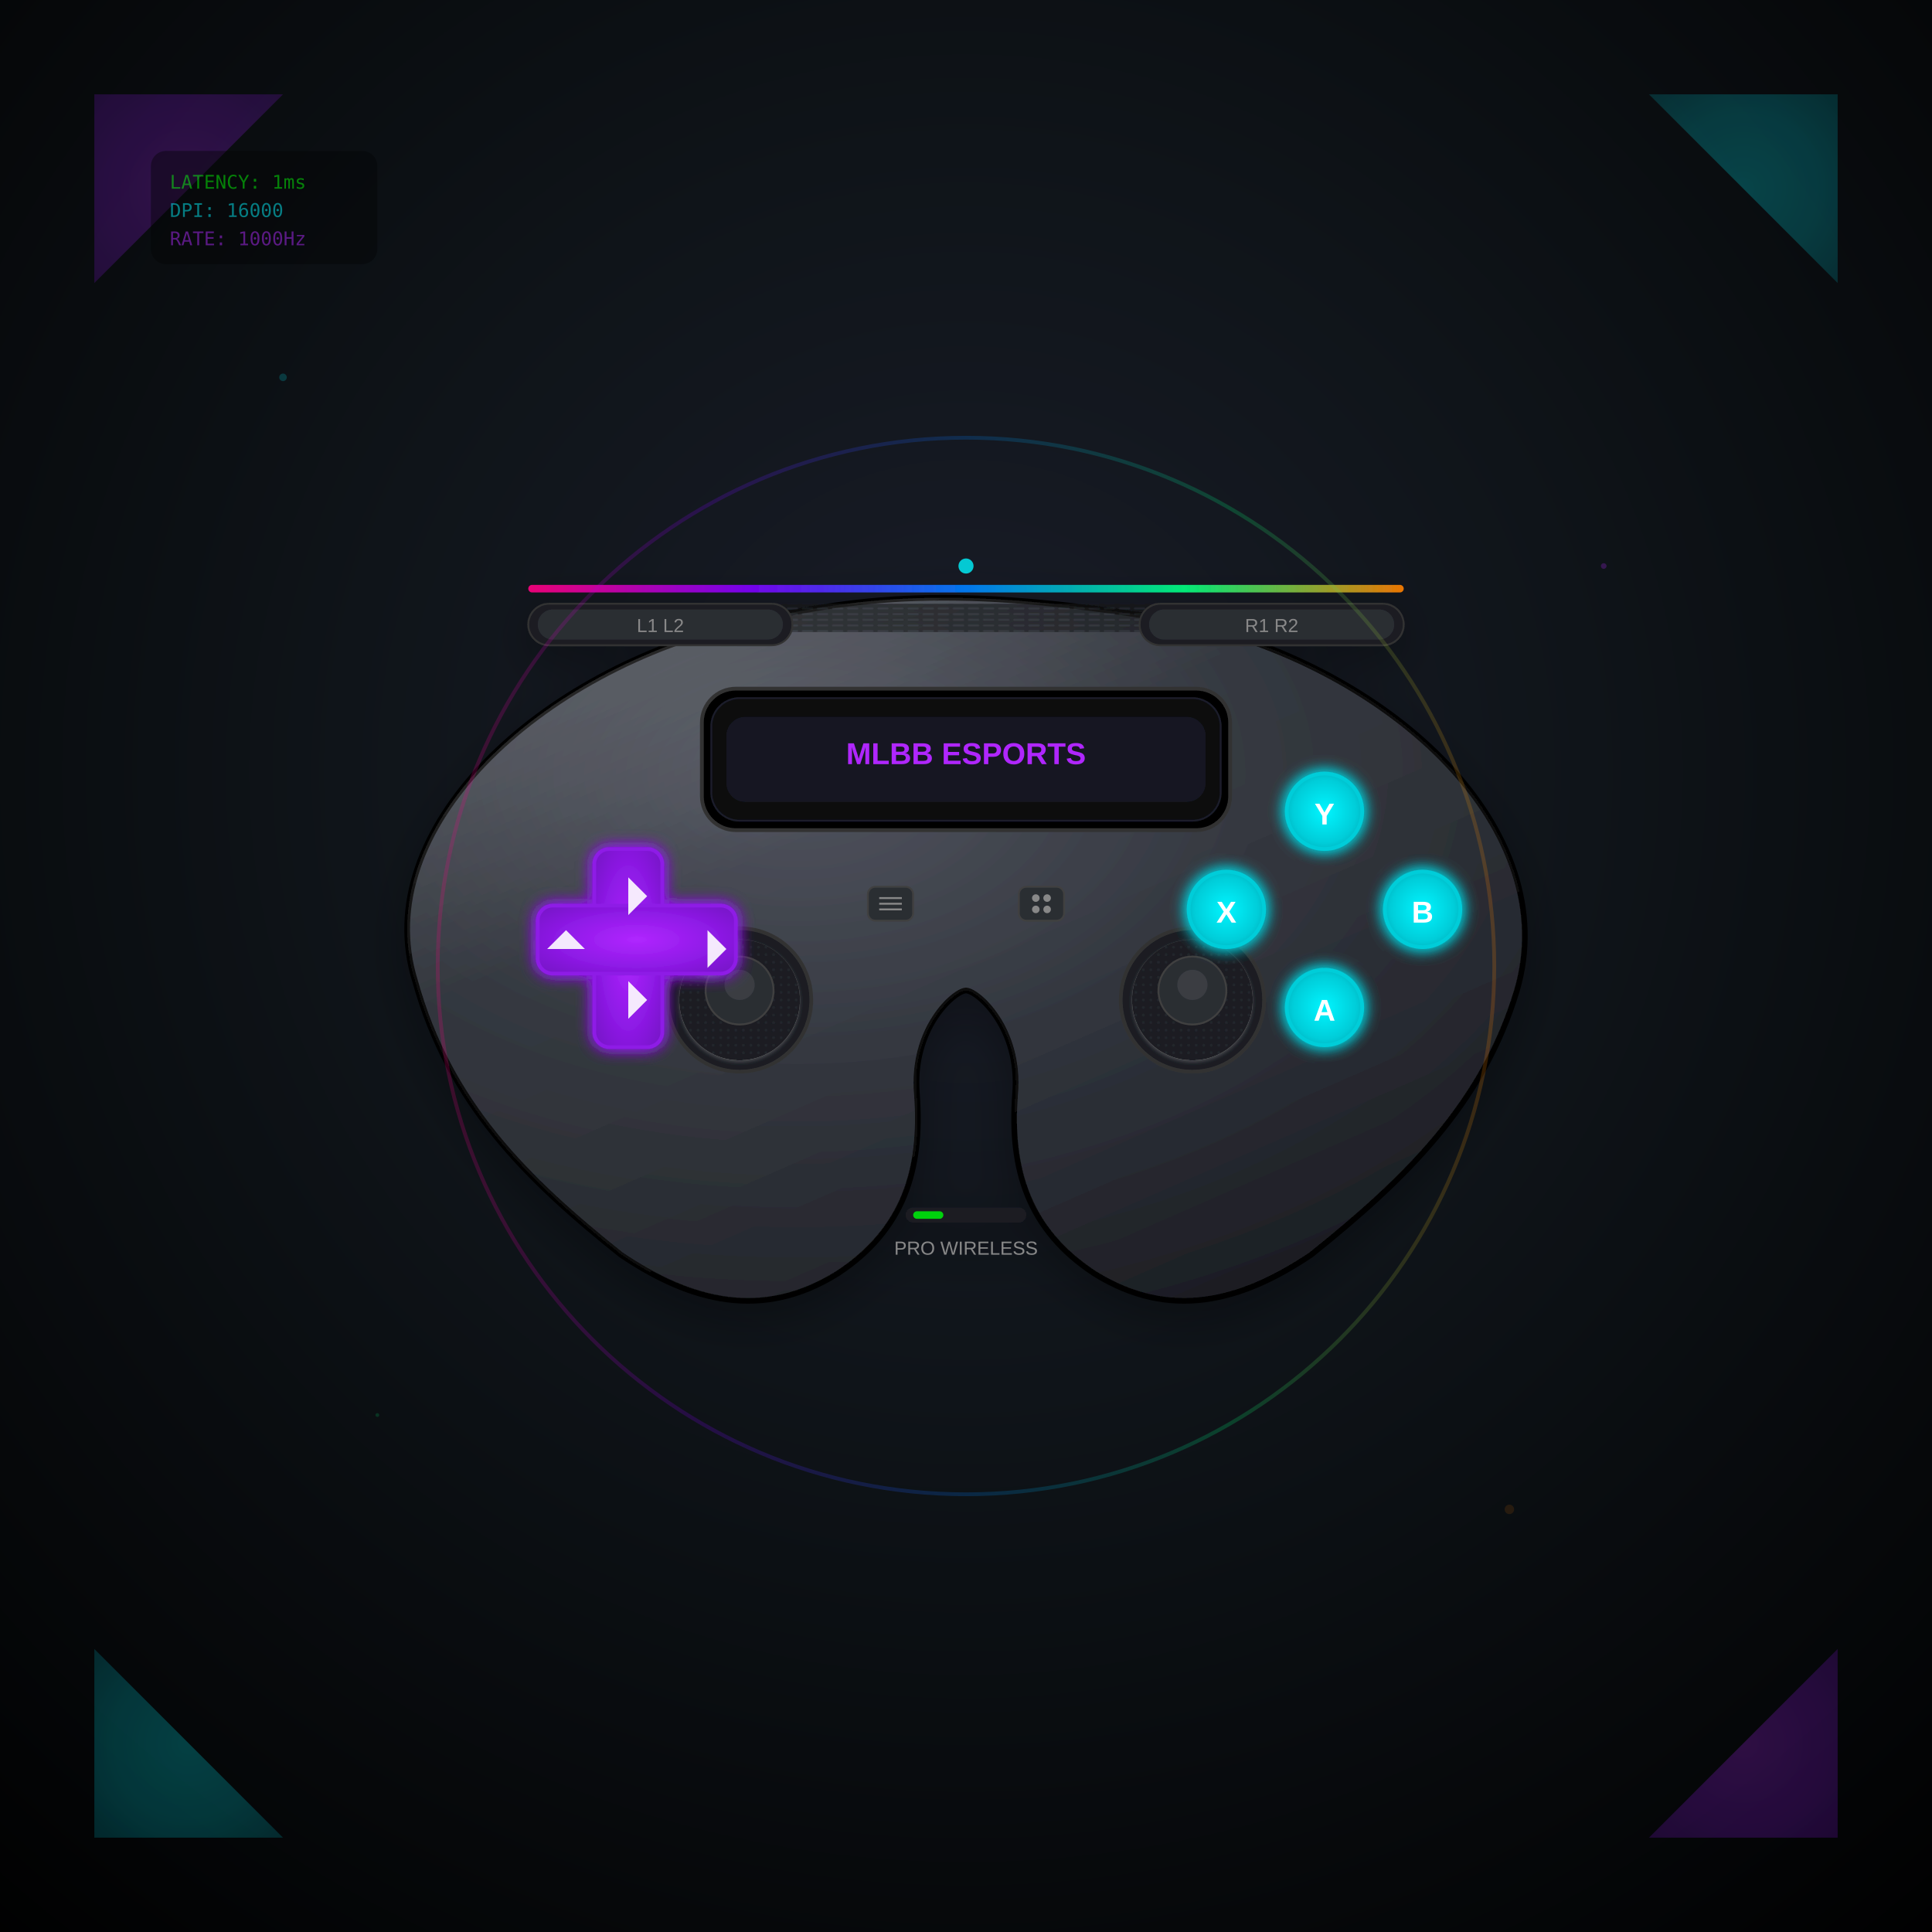
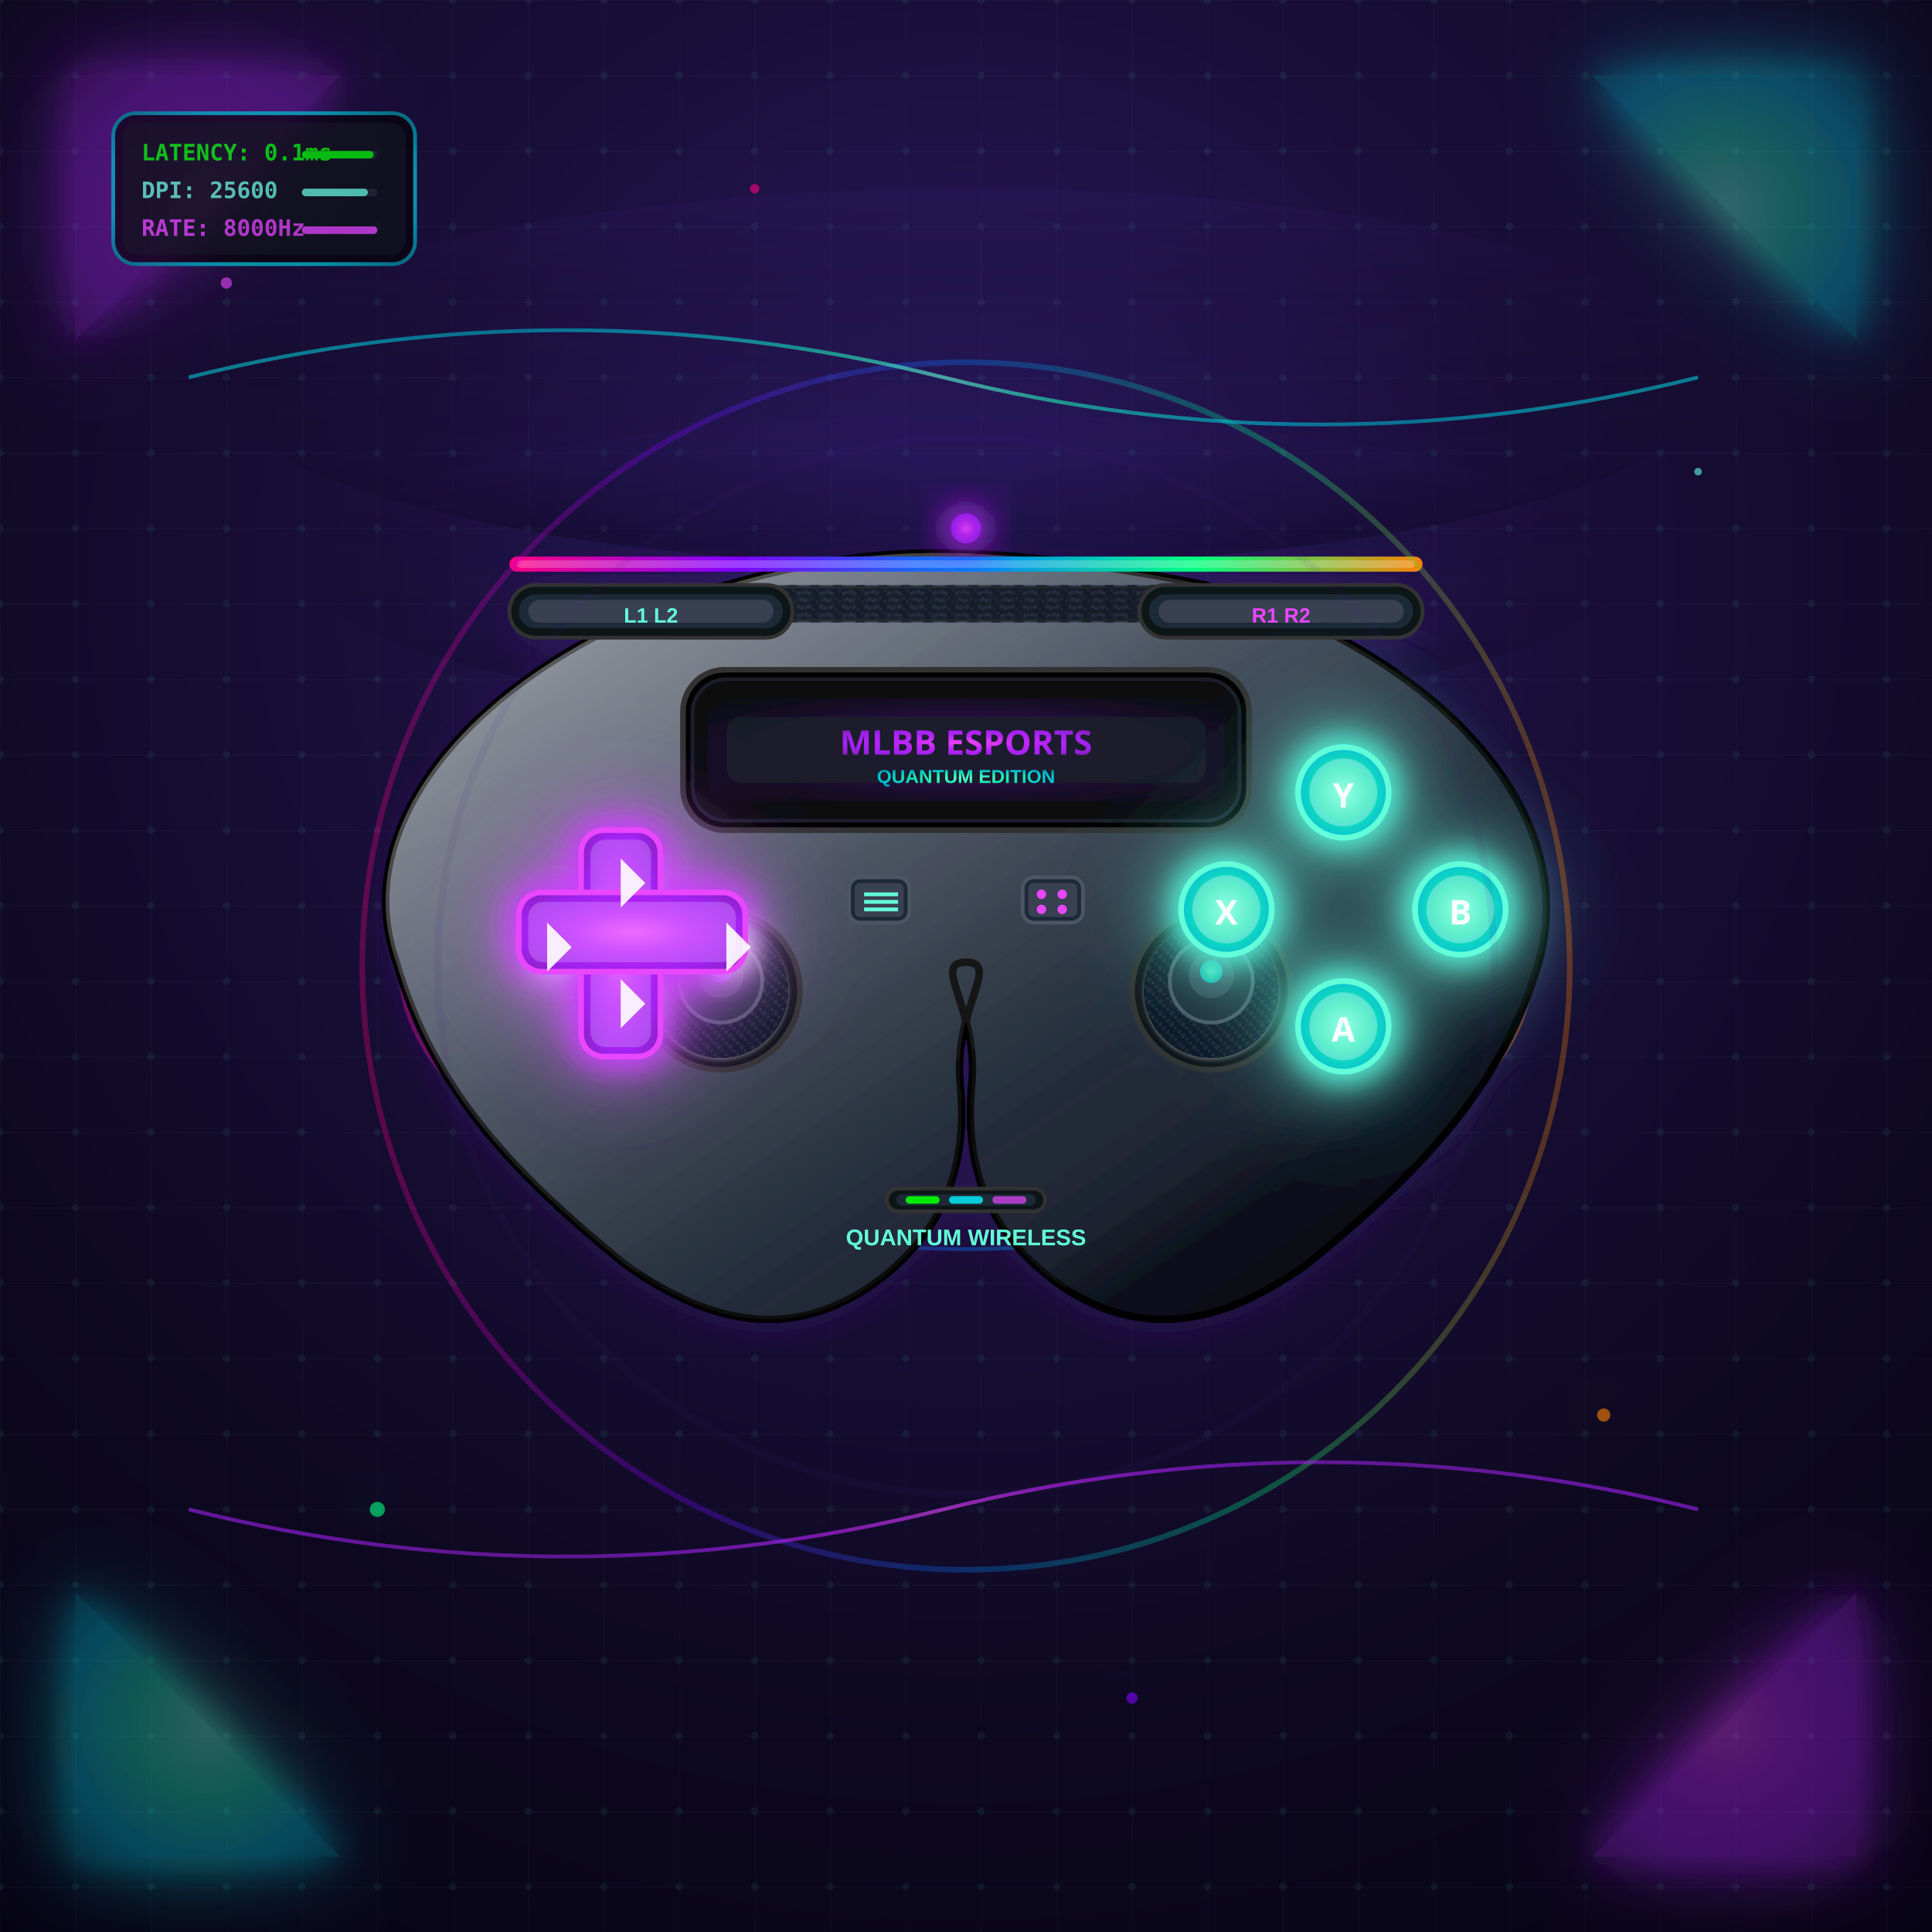
<svg xmlns="http://www.w3.org/2000/svg" width="1024" height="1024" viewBox="0 0 1024 1024">
  <defs>
-     <radialGradient id="bg-premium" cx="0.5" cy="0.4" r="0.8">
-       <stop offset="0%" stop-color="#1A1D29" />
-       <stop offset="40%" stop-color="#0F1419" />
+     <radialGradient id="cosmic-3d-bg" cx="0.5" cy="0.3" r="1.5">
+       <stop offset="0%" stop-color="#2D1B69" />
+       <stop offset="20%" stop-color="#1A0F3A" />
+       <stop offset="40%" stop-color="#0D0820" />
+       <stop offset="60%" stop-color="#050312" />
+       <stop offset="80%" stop-color="#020108" />
      <stop offset="100%" stop-color="#000000" />
    </radialGradient>
-     <radialGradient id="controller-body" cx="0.35" cy="0.25" r="1.2">
-       <stop offset="0%" stop-color="#4A4D58" />
-       <stop offset="35%" stop-color="#2C3038" />
-       <stop offset="70%" stop-color="#1E2026" />
-       <stop offset="100%" stop-color="#0D0E12" />
+     <linearGradient id="depth-field" x1="0" y1="0" x2="0" y2="1">
+       <stop offset="0%" stop-color="rgba(45, 27, 105, 0.6)" />
+       <stop offset="30%" stop-color="rgba(26, 15, 58, 0.4)" />
+       <stop offset="70%" stop-color="rgba(5, 3, 18, 0.2)" />
+       <stop offset="100%" stop-color="rgba(0, 0, 0, 0.8)" />
+     </linearGradient>
+     <linearGradient id="controller-3d-body" x1="0" y1="0" x2="1" y2="1">
+       <stop offset="0%" stop-color="#6B7280" />
+       <stop offset="15%" stop-color="#4B5563" />
+       <stop offset="35%" stop-color="#374151" />
+       <stop offset="55%" stop-color="#1F2937" />
+       <stop offset="75%" stop-color="#111827" />
+       <stop offset="100%" stop-color="#030712" />
+     </linearGradient>
+     <linearGradient id="surface-lighting" x1="0" y1="0" x2="0.8" y2="0.8">
+       <stop offset="0%" stop-color="rgba(255,255,255,0.6)" />
+       <stop offset="20%" stop-color="rgba(255,255,255,0.35)" />
+       <stop offset="50%" stop-color="rgba(255,255,255,0.15)" />
+       <stop offset="80%" stop-color="rgba(255,255,255,0.05)" />
+       <stop offset="100%" stop-color="rgba(0,0,0,0.2)" />
+     </linearGradient>
+     <radialGradient id="mlbb-holographic" cx="0.5" cy="0.5" r="1.0">
+       <stop offset="0%" stop-color="#E946FF" />
+       <stop offset="25%" stop-color="#C026FF" />
+       <stop offset="50%" stop-color="#A020F0" />
+       <stop offset="75%" stop-color="#7B1FA2" />
+       <stop offset="100%" stop-color="#4A148C" />
    </radialGradient>
-     <linearGradient id="metallic-shine" x1="0" y1="0" x2="0.7" y2="1">
-       <stop offset="0%" stop-color="rgba(255,255,255,0.4)" />
-       <stop offset="15%" stop-color="rgba(255,255,255,0.2)" />
-       <stop offset="40%" stop-color="rgba(255,255,255,0.05)" />
-       <stop offset="100%" stop-color="rgba(0,0,0,0.1)" />
-     </linearGradient>
-     <radialGradient id="mlbb-purple" cx="0.5" cy="0.5" r="0.8">
-       <stop offset="0%" stop-color="#B026FF" />
-       <stop offset="50%" stop-color="#8E1AE6" />
-       <stop offset="100%" stop-color="#6B0FB8" />
+     <radialGradient id="cyber-cyan" cx="0.5" cy="0.5" r="0.9">
+       <stop offset="0%" stop-color="#64FFDA" />
+       <stop offset="30%" stop-color="#1DE9B6" />
+       <stop offset="60%" stop-color="#00BCD4" />
+       <stop offset="90%" stop-color="#006064" />
    </radialGradient>
-     <radialGradient id="cyan-gaming" cx="0.5" cy="0.5" r="0.7">
-       <stop offset="0%" stop-color="#00F5FF" />
-       <stop offset="60%" stop-color="#00CDD9" />
-       <stop offset="100%" stop-color="#0099A6" />
-     </radialGradient>
-     <filter id="neon-glow" x="-50%" y="-50%" width="200%" height="200%">
-       <feGaussianBlur stdDeviation="4" result="coloredBlur" />
+     <filter id="ultra-neon-glow" x="-100%" y="-100%" width="300%" height="300%">
+       <feGaussianBlur stdDeviation="8" result="coloredBlur" />
+       <feGaussianBlur stdDeviation="15" result="wideBlur" />
+       <feGaussianBlur stdDeviation="25" result="ultraWideBlur" />
      <feOffset dx="0" dy="0" result="offsetBlur" />
-       <feFlood flood-color="#FFFFFF" flood-opacity="0.3" />
+       <feFlood flood-color="#FFFFFF" flood-opacity="0.4" />
      <feComposite in2="offsetBlur" operator="in" />
      <feMerge>
+         <feMergeNode in="ultraWideBlur" />
+         <feMergeNode in="wideBlur" />
        <feMergeNode in="coloredBlur" />
        <feMergeNode in="coloredBlur" />
        <feMergeNode in="SourceGraphic" />
      </feMerge>
    </filter>
-     <filter id="premium-shadow" x="-30%" y="-20%" width="160%" height="180%">
-       <feDropShadow dx="0" dy="20" stdDeviation="25" flood-color="#000000" flood-opacity="0.6" />
-       <feDropShadow dx="0" dy="8" stdDeviation="12" flood-color="#000000" flood-opacity="0.3" />
+     <filter id="depth-shadow-3d" x="-50%" y="-30%" width="200%" height="250%">
+       <feDropShadow dx="0" dy="35" stdDeviation="40" flood-color="#000000" flood-opacity="0.8" />
+       <feDropShadow dx="0" dy="20" stdDeviation="25" flood-color="#1A0F3A" flood-opacity="0.6" />
+       <feDropShadow dx="0" dy="10" stdDeviation="15" flood-color="#2D1B69" flood-opacity="0.4" />
+       <feDropShadow dx="0" dy="5" stdDeviation="8" flood-color="#4A148C" flood-opacity="0.3" />
    </filter>
-     <filter id="button-depth" x="-20%" y="-20%" width="140%" height="140%">
-       <feDropShadow dx="0" dy="3" stdDeviation="2" flood-color="#000000" flood-opacity="0.8" />
-       <feDropShadow dx="0" dy="1" stdDeviation="1" flood-color="#FFFFFF" flood-opacity="0.2" />
+     <filter id="button-3d-pro" x="-30%" y="-30%" width="160%" height="160%">
+       <feDropShadow dx="0" dy="6" stdDeviation="4" flood-color="#000000" flood-opacity="0.9" />
+       <feDropShadow dx="0" dy="3" stdDeviation="2" flood-color="#1A0F3A" flood-opacity="0.6" />
+       <feDropShadow dx="0" dy="1" stdDeviation="1" flood-color="#FFFFFF" flood-opacity="0.3" />
    </filter>
-     <pattern id="stick-texture" patternUnits="userSpaceOnUse" width="4" height="4">
-       <rect width="4" height="4" fill="#1A1C22" />
-       <circle cx="2" cy="2" r="0.8" fill="#2A2C32" opacity="0.6" />
+     <pattern id="carbon-fiber" patternUnits="userSpaceOnUse" width="6" height="6">
+       <rect width="6" height="6" fill="#111827" />
+       <circle cx="3" cy="3" r="1.2" fill="#1F2937" opacity="0.8" />
+       <circle cx="1" cy="1" r="0.8" fill="#374151" opacity="0.4" />
+       <circle cx="5" cy="5" r="0.8" fill="#374151" opacity="0.4" />
    </pattern>
-     <linearGradient id="led-strip" x1="0" y1="0" x2="1" y2="0">
-       <stop offset="0%" stop-color="#FF0080" />
-       <stop offset="25%" stop-color="#8000FF" />
-       <stop offset="50%" stop-color="#0080FF" />
-       <stop offset="75%" stop-color="#00FF80" />
-       <stop offset="100%" stop-color="#FF8000" />
+     <linearGradient id="rgb-hologram" x1="0" y1="0" x2="1" y2="0">
+       <stop offset="0%" stop-color="#FF0080">
+         <animate attributeName="stop-color" values="#FF0080;#8000FF;#0080FF;#00FF80;#FF8000;#FF0080" dur="3s" repeatCount="indefinite" />
+       </stop>
+       <stop offset="25%" stop-color="#8000FF">
+         <animate attributeName="stop-color" values="#8000FF;#0080FF;#00FF80;#FF8000;#FF0080;#8000FF" dur="3s" repeatCount="indefinite" />
+       </stop>
+       <stop offset="50%" stop-color="#0080FF">
+         <animate attributeName="stop-color" values="#0080FF;#00FF80;#FF8000;#FF0080;#8000FF;#0080FF" dur="3s" repeatCount="indefinite" />
+       </stop>
+       <stop offset="75%" stop-color="#00FF80">
+         <animate attributeName="stop-color" values="#00FF80;#FF8000;#FF0080;#8000FF;#0080FF;#00FF80" dur="3s" repeatCount="indefinite" />
+       </stop>
+       <stop offset="100%" stop-color="#FF8000">
+         <animate attributeName="stop-color" values="#FF8000;#FF0080;#8000FF;#0080FF;#00FF80;#FF8000" dur="3s" repeatCount="indefinite" />
+       </stop>
    </linearGradient>
-     <pattern id="cooling-vents" patternUnits="userSpaceOnUse" width="8" height="3">
-       <rect width="8" height="3" fill="#151719" />
-       <rect x="1" y="1" width="6" height="1" rx="0.5" fill="#2A2D33" />
+     <radialGradient id="plasma-field" cx="0.5" cy="0.5" r="0.8">
+       <stop offset="0%" stop-color="rgba(233, 70, 255, 0.4)" />
+       <stop offset="30%" stop-color="rgba(160, 32, 240, 0.3)" />
+       <stop offset="60%" stop-color="rgba(74, 20, 140, 0.2)" />
+       <stop offset="100%" stop-color="rgba(0, 0, 0, 0.1)" />
+     </radialGradient>
+     <pattern id="cyber-grid" patternUnits="userSpaceOnUse" width="40" height="40">
+       <path d="M 40 0 L 0 0 0 40" fill="none" stroke="rgba(100, 255, 218, 0.1)" stroke-width="1" />
+       <circle cx="0" cy="0" r="2" fill="rgba(100, 255, 218, 0.2)" />
+       <circle cx="40" cy="0" r="2" fill="rgba(100, 255, 218, 0.2)" />
+       <circle cx="0" cy="40" r="2" fill="rgba(100, 255, 218, 0.2)" />
+       <circle cx="40" cy="40" r="2" fill="rgba(100, 255, 218, 0.2)" />
    </pattern>
+     <pattern id="pro-cooling" patternUnits="userSpaceOnUse" width="12" height="4">
+       <rect width="12" height="4" fill="#0F1419" />
+       <rect x="2" y="1" width="8" height="2" rx="1" fill="#1F2937" />
+       <rect x="3" y="1.5" width="6" height="1" rx="0.5" fill="#374151" />
+     </pattern>
+     <filter id="quantum-glow" x="-200%" y="-200%" width="400%" height="400%">
+       <feGaussianBlur stdDeviation="20" result="quantumBlur" />
+       <feColorMatrix in="quantumBlur" values="1 0 1 0 0  0 1 1 0 0  1 0 1 0 0  0 0 0 1 0" />
+       <feMerge>
+         <feMergeNode in="quantumBlur" />
+         <feMergeNode in="SourceGraphic" />
+       </feMerge>
+     </filter>
  </defs>
-   <rect width="1024" height="1024" fill="url(#bg-premium)" />
-   <g opacity="0.3">
-     <circle cx="150" cy="200" r="2" fill="#00F5FF" opacity="0.6">
-       <animate attributeName="opacity" values="0.6;0.2;0.6" dur="3s" repeatCount="indefinite" />
-     </circle>
-     <circle cx="850" cy="300" r="1.5" fill="#B026FF" opacity="0.8">
-       <animate attributeName="opacity" values="0.8;0.3;0.8" dur="2s" repeatCount="indefinite" />
-     </circle>
-     <circle cx="200" cy="750" r="1" fill="#00FF80" opacity="0.5">
-       <animate attributeName="opacity" values="0.5;0.1;0.5" dur="4s" repeatCount="indefinite" />
-     </circle>
-     <circle cx="800" cy="800" r="2.5" fill="#FF8000" opacity="0.4">
+   <rect width="1024" height="1024" fill="url(#cosmic-3d-bg)" />
+   <rect width="1024" height="1024" fill="url(#cyber-grid)" opacity="0.3" />
+   <ellipse cx="512" cy="200" rx="400" ry="100" fill="url(#depth-field)" opacity="0.4" />
+   <ellipse cx="512" cy="300" rx="350" ry="80" fill="url(#depth-field)" opacity="0.3" />
+   <ellipse cx="512" cy="400" rx="300" ry="60" fill="url(#depth-field)" opacity="0.2" />
+   <g id="quantum-particles" opacity="0.6">
+     <circle cx="120" cy="150" r="3" fill="#E946FF" filter="url(#quantum-glow)">
+       <animate attributeName="cy" values="150;120;150" dur="4s" repeatCount="indefinite" />
+       <animate attributeName="opacity" values="0.6;0.2;0.6" dur="4s" repeatCount="indefinite" />
+     </circle>
+     <circle cx="900" cy="250" r="2" fill="#64FFDA" filter="url(#quantum-glow)">
+       <animate attributeName="cx" values="900;920;900" dur="5s" repeatCount="indefinite" />
+       <animate attributeName="opacity" values="0.8;0.3;0.8" dur="5s" repeatCount="indefinite" />
+     </circle>
+     <circle cx="200" cy="800" r="4" fill="#00FF80" filter="url(#quantum-glow)">
+       <animate attributeName="r" values="4;7;4" dur="3s" repeatCount="indefinite" />
+       <animate attributeName="opacity" values="0.5;0.1;0.5" dur="3s" repeatCount="indefinite" />
+     </circle>
+     <circle cx="850" cy="750" r="3.5" fill="#FF8000" filter="url(#quantum-glow)">
+       <animate attributeName="cy" values="750;730;750" dur="3.5s" repeatCount="indefinite" />
      <animate attributeName="opacity" values="0.4;0.1;0.4" dur="3.5s" repeatCount="indefinite" />
    </circle>
-   </g>
-   <g id="esports-controller" filter="url(#premium-shadow)">
-     <g id="controller-chassis">
-       <path d="         M220,520         C195,440 285,355 395,330         C460,315 512,310 629,330         C739,355 829,440 804,525         C786,585 745,625 695,665         C658,690 620,700 580,675         C545,652 535,620 538,580         C541,545 518,525 512,525         C506,525 483,545 486,580         C489,620 479,652 444,675         C404,700 366,690 329,665         C279,625 238,585 220,520         Z" fill="url(#controller-body)" stroke="#000000" stroke-width="3" />
-       <path d="         M220,520         C195,440 285,355 395,330         C460,315 512,310 629,330         C739,355 829,440 804,525         C786,585 745,625 695,665         C658,690 620,700 580,675         C545,652 535,620 538,580         C541,545 518,525 512,525         C506,525 483,545 486,580         C489,620 479,652 444,675         C404,700 366,690 329,665         C279,625 238,585 220,520         Z" fill="url(#metallic-shine)" opacity="0.8" />
-       <rect x="280" y="310" width="464" height="4" rx="2" fill="url(#led-strip)" opacity="0.9">
-         <animate attributeName="opacity" values="0.9;0.5;0.9" dur="2s" repeatCount="indefinite" />
+     <circle cx="400" cy="100" r="2.5" fill="#FF0080" filter="url(#quantum-glow)">
+       <animate attributeName="cx" values="400;380;400" dur="6s" repeatCount="indefinite" />
+       <animate attributeName="opacity" values="0.7;0.2;0.7" dur="6s" repeatCount="indefinite" />
+     </circle>
+     <circle cx="600" cy="900" r="3" fill="#8000FF" filter="url(#quantum-glow)">
+       <animate attributeName="r" values="3;6;3" dur="4.5s" repeatCount="indefinite" />
+       <animate attributeName="opacity" values="0.6;0.15;0.6" dur="4.5s" repeatCount="indefinite" />
+     </circle>
+   </g>
+   <g id="plasma-waves" opacity="0.4">
+     <ellipse cx="512" cy="512" rx="300" ry="150" fill="none" stroke="url(#rgb-hologram)" stroke-width="2">
+       <animate attributeName="rx" values="300;350;300" dur="8s" repeatCount="indefinite" />
+       <animate attributeName="ry" values="150;200;150" dur="8s" repeatCount="indefinite" />
+     </ellipse>
+     <ellipse cx="512" cy="512" rx="250" ry="125" fill="none" stroke="url(#plasma-field)" stroke-width="3">
+       <animate attributeName="rx" values="250;300;250" dur="6s" repeatCount="indefinite" />
+       <animate attributeName="ry" values="125;175;125" dur="6s" repeatCount="indefinite" />
+     </ellipse>
+   </g>
+   <g id="ultra-controller" filter="url(#depth-shadow-3d)">
+     <g id="premium-chassis">
+       <path d="         M210,510         C180,425 275,340 385,310         C455,290 512,285 639,310         C749,340 844,425 814,515         C794,580 748,625 693,670         C651,700 608,712 563,682         C523,654 511,618 515,575         C519,535 493,510 512,510         C531,510 505,535 509,575         C513,618 501,654 461,682         C416,712 373,700 331,670         C276,625 230,580 210,510         Z" fill="url(#controller-3d-body)" stroke="#000000" stroke-width="4" />
+       <path d="         M210,510         C180,425 275,340 385,310         C455,290 512,285 639,310         C749,340 844,425 814,515         C794,580 748,625 693,670         C651,700 608,712 563,682         C523,654 511,618 515,575         C519,535 493,510 512,510         C531,510 505,535 509,575         C513,618 501,654 461,682         C416,712 373,700 331,670         C276,625 230,580 210,510         Z" fill="url(#surface-lighting)" opacity="0.9" />
+       <rect x="270" y="295" width="484" height="8" rx="4" fill="url(#rgb-hologram)" opacity="1.0" />
+       <rect x="274" y="297" width="476" height="4" rx="2" fill="rgba(255,255,255,0.4)" opacity="0.6" />
+       <rect x="350" y="310" width="324" height="20" fill="url(#pro-cooling)" opacity="0.8" />
+       <rect x="355" y="312" width="314" height="16" fill="url(#carbon-fiber)" opacity="0.6" />
+     </g>
+     <g id="holographic-display">
+       <rect x="362" y="355" width="300" height="85" rx="22" fill="#000000" stroke="#333333" stroke-width="3" />
+       <rect x="367" y="360" width="290" height="75" rx="18" fill="#0A0B0F" stroke="#1A1D29" stroke-width="2" />
+       <rect x="375" y="370" width="274" height="55" rx="12" fill="url(#plasma-field)" opacity="0.9" />
+       <rect x="385" y="380" width="254" height="35" rx="8" fill="rgba(26, 29, 41, 0.9)" />
+       <text x="512" y="400" text-anchor="middle" fill="url(#mlbb-holographic)" font-family="Arial Black, sans-serif" font-size="18" font-weight="900">MLBB ESPORTS</text>
+       <text x="512" y="415" text-anchor="middle" fill="url(#cyber-cyan)" font-family="Arial, sans-serif" font-size="10" font-weight="bold">QUANTUM EDITION</text>
+     </g>
+     <g id="quantum-sticks">
+       <circle cx="382" cy="525" r="42" fill="#0F1419" stroke="#333333" stroke-width="3" />
+       <circle cx="382" cy="525" r="36" fill="url(#carbon-fiber)" filter="url(#button-3d-pro)" />
+       <circle cx="382" cy="520" r="22" fill="#1F2937" stroke="#4B5563" stroke-width="2" />
+       <circle cx="382" cy="517" r="12" fill="#374151" />
+       <circle cx="382" cy="515" r="6" fill="url(#mlbb-holographic)" opacity="0.8">
+         <animate attributeName="opacity" values="0.8;0.4;0.8" dur="2s" repeatCount="indefinite" />
+       </circle>
+       <circle cx="642" cy="525" r="42" fill="#0F1419" stroke="#333333" stroke-width="3" />
+       <circle cx="642" cy="525" r="36" fill="url(#carbon-fiber)" filter="url(#button-3d-pro)" />
+       <circle cx="642" cy="520" r="22" fill="#1F2937" stroke="#4B5563" stroke-width="2" />
+       <circle cx="642" cy="517" r="12" fill="#374151" />
+       <circle cx="642" cy="515" r="6" fill="url(#cyber-cyan)" opacity="0.8">
+         <animate attributeName="opacity" values="0.8;0.4;0.8" dur="2s" repeatCount="indefinite" />
+       </circle>
+     </g>
+     <g id="trigger-system">
+       <rect x="270" y="310" width="150" height="28" rx="14" fill="#0F1419" stroke="#333333" stroke-width="2" />
+       <rect x="275" y="315" width="140" height="18" rx="9" fill="#1F2937" />
+       <rect x="280" y="318" width="130" height="12" rx="6" fill="#374151" />
+       <text x="345" y="330" text-anchor="middle" fill="#64FFDA" font-family="Arial" font-size="11" font-weight="bold">L1  L2</text>
+       <rect x="604" y="310" width="150" height="28" rx="14" fill="#0F1419" stroke="#333333" stroke-width="2" />
+       <rect x="609" y="315" width="140" height="18" rx="9" fill="#1F2937" />
+       <rect x="614" y="318" width="130" height="12" rx="6" fill="#374151" />
+       <text x="679" y="330" text-anchor="middle" fill="#E946FF" font-family="Arial" font-size="11" font-weight="bold">R1  R2</text>
+     </g>
+     <g id="quantum-buttons">
+       <g id="holographic-dpad" filter="url(#ultra-neon-glow)">
+         <rect x="308" y="440" width="42" height="120" rx="12" fill="url(#mlbb-holographic)" stroke="#E946FF" stroke-width="3" />
+         <rect x="313" y="445" width="32" height="110" rx="8" fill="rgba(255,255,255,0.2)" />
+         <rect x="275" y="473" width="120" height="42" rx="12" fill="url(#mlbb-holographic)" stroke="#E946FF" stroke-width="3" />
+         <rect x="280" y="478" width="110" height="32" rx="8" fill="rgba(255,255,255,0.2)" />
+         <polygon points="329,455 342,468 329,481" fill="rgba(255,255,255,0.9)" />
+         <polygon points="329,545 342,532 329,519" fill="rgba(255,255,255,0.9)" />
+         <polygon points="290,489 303,502 290,515" fill="rgba(255,255,255,0.9)" />
+         <polygon points="385,489 398,502 385,515" fill="rgba(255,255,255,0.9)" />
+       </g>
+       <g id="quantum-action-buttons" filter="url(#ultra-neon-glow)">
+         <circle cx="712" cy="420" r="24" fill="url(#cyber-cyan)" stroke="#64FFDA" stroke-width="3" />
+         <circle cx="712" cy="420" r="18" fill="rgba(255,255,255,0.3)" />
+         <text x="712" y="428" text-anchor="middle" fill="rgba(255,255,255,0.95)" font-family="Arial Black, sans-serif" font-size="18" font-weight="900">Y</text>
+         <circle cx="650" cy="482" r="24" fill="url(#cyber-cyan)" stroke="#64FFDA" stroke-width="3" />
+         <circle cx="650" cy="482" r="18" fill="rgba(255,255,255,0.3)" />
+         <text x="650" y="490" text-anchor="middle" fill="rgba(255,255,255,0.95)" font-family="Arial Black, sans-serif" font-size="18" font-weight="900">X</text>
+         <circle cx="712" cy="544" r="24" fill="url(#cyber-cyan)" stroke="#64FFDA" stroke-width="3" />
+         <circle cx="712" cy="544" r="18" fill="rgba(255,255,255,0.3)" />
+         <text x="712" y="552" text-anchor="middle" fill="rgba(255,255,255,0.95)" font-family="Arial Black, sans-serif" font-size="18" font-weight="900">A</text>
+         <circle cx="774" cy="482" r="24" fill="url(#cyber-cyan)" stroke="#64FFDA" stroke-width="3" />
+         <circle cx="774" cy="482" r="18" fill="rgba(255,255,255,0.3)" />
+         <text x="774" y="490" text-anchor="middle" fill="rgba(255,255,255,0.95)" font-family="Arial Black, sans-serif" font-size="18" font-weight="900">B</text>
+       </g>
+       <g id="advanced-controls">
+         <rect x="450" y="465" width="32" height="24" rx="6" fill="#1F2937" stroke="#4B5563" stroke-width="2" />
+         <rect x="453" y="468" width="26" height="18" rx="3" fill="#374151" />
+         <line x1="458" y1="474" x2="476" y2="474" stroke="#64FFDA" stroke-width="2" />
+         <line x1="458" y1="478" x2="476" y2="478" stroke="#64FFDA" stroke-width="2" />
+         <line x1="458" y1="482" x2="476" y2="482" stroke="#64FFDA" stroke-width="2" />
+         <rect x="542" y="465" width="32" height="24" rx="6" fill="#1F2937" stroke="#4B5563" stroke-width="2" />
+         <rect x="545" y="468" width="26" height="18" rx="3" fill="#374151" />
+         <circle cx="552" cy="474" r="2.5" fill="#E946FF" />
+         <circle cx="563" cy="474" r="2.5" fill="#E946FF" />
+         <circle cx="552" cy="482" r="2.5" fill="#E946FF" />
+         <circle cx="563" cy="482" r="2.5" fill="#E946FF" />
+       </g>
+     </g>
+     <g id="quantum-connectivity">
+       <rect x="470" y="630" width="84" height="12" rx="6" fill="#0F1419" stroke="#333333" stroke-width="2" />
+       <rect x="475" y="633" width="74" height="6" rx="3" fill="#1F2937" />
+       <rect x="480" y="634" width="18" height="4" rx="2" fill="#00FF00" opacity="0.9">
+         <animate attributeName="opacity" values="0.9;0.4;0.9" dur="1.2s" repeatCount="indefinite" />
      </rect>
-       <rect x="360" y="320" width="304" height="15" fill="url(#cooling-vents)" opacity="0.6" />
-     </g>
-     <g id="central-display">
-       <rect x="372" y="365" width="280" height="75" rx="18" fill="#000000" stroke="#333333" stroke-width="2" />
-       <rect x="377" y="370" width="270" height="65" rx="15" fill="#0A0B0F" stroke="#1A1D29" stroke-width="1" />
-       <rect x="385" y="380" width="254" height="45" rx="10" fill="#1A1D29" opacity="0.8" />
-       <text x="512" y="405" text-anchor="middle" fill="#B026FF" font-family="Arial, sans-serif" font-size="16" font-weight="bold">MLBB ESPORTS</text>
-     </g>
-     <g id="precision-sticks">
-       <circle cx="392" cy="530" r="38" fill="#1A1C22" stroke="#333333" stroke-width="2" />
-       <circle cx="392" cy="530" r="32" fill="url(#stick-texture)" filter="url(#button-depth)" />
-       <circle cx="392" cy="525" r="18" fill="#2A2D33" stroke="#404040" stroke-width="1" />
-       <circle cx="392" cy="522" r="8" fill="#3A3D43" />
-       <circle cx="632" cy="530" r="38" fill="#1A1C22" stroke="#333333" stroke-width="2" />
-       <circle cx="632" cy="530" r="32" fill="url(#stick-texture)" filter="url(#button-depth)" />
-       <circle cx="632" cy="525" r="18" fill="#2A2D33" stroke="#404040" stroke-width="1" />
-       <circle cx="632" cy="522" r="8" fill="#3A3D43" />
-     </g>
-     <g id="shoulder-controls">
-       <rect x="280" y="320" width="140" height="22" rx="11" fill="#1A1C22" stroke="#333333" stroke-width="1" />
-       <rect x="285" y="323" width="130" height="16" rx="8" fill="#2A2D33" />
-       <text x="350" y="335" text-anchor="middle" fill="#888888" font-family="Arial" font-size="10">L1  L2</text>
-       <rect x="604" y="320" width="140" height="22" rx="11" fill="#1A1C22" stroke="#333333" stroke-width="1" />
-       <rect x="609" y="323" width="130" height="16" rx="8" fill="#2A2D33" />
-       <text x="674" y="335" text-anchor="middle" fill="#888888" font-family="Arial" font-size="10">R1  R2</text>
-     </g>
-     <g id="button-matrix">
-       <g id="mlbb-dpad" filter="url(#neon-glow)">
-         <rect x="315" y="450" width="36" height="105" rx="8" fill="url(#mlbb-purple)" stroke="#8E1AE6" stroke-width="2" />
-         <rect x="285" y="480" width="105" height="36" rx="8" fill="url(#mlbb-purple)" stroke="#8E1AE6" stroke-width="2" />
-         <polygon points="333,465 343,475 333,485" fill="#FFFFFF" opacity="0.9" />
-         <polygon points="333,540 343,530 333,520" fill="#FFFFFF" opacity="0.9" />
-         <polygon points="300,493 310,503 290,503" fill="#FFFFFF" opacity="0.9" />
-         <polygon points="375,493 385,503 375,513" fill="#FFFFFF" opacity="0.9" />
-       </g>
-       <g id="action-buttons" filter="url(#neon-glow)">
-         <circle cx="702" cy="430" r="20" fill="url(#cyan-gaming)" stroke="#00CDD9" stroke-width="2" />
-         <text x="702" y="437" text-anchor="middle" fill="#FFFFFF" font-family="Arial, sans-serif" font-size="16" font-weight="bold">Y</text>
-         <circle cx="650" cy="482" r="20" fill="url(#cyan-gaming)" stroke="#00CDD9" stroke-width="2" />
-         <text x="650" y="489" text-anchor="middle" fill="#FFFFFF" font-family="Arial, sans-serif" font-size="16" font-weight="bold">X</text>
-         <circle cx="702" cy="534" r="20" fill="url(#cyan-gaming)" stroke="#00CDD9" stroke-width="2" />
-         <text x="702" y="541" text-anchor="middle" fill="#FFFFFF" font-family="Arial, sans-serif" font-size="16" font-weight="bold">A</text>
-         <circle cx="754" cy="482" r="20" fill="url(#cyan-gaming)" stroke="#00CDD9" stroke-width="2" />
-         <text x="754" y="489" text-anchor="middle" fill="#FFFFFF" font-family="Arial, sans-serif" font-size="16" font-weight="bold">B</text>
-       </g>
-       <g id="system-controls">
-         <rect x="460" y="470" width="24" height="18" rx="4" fill="#2A2D33" stroke="#404040" stroke-width="1" />
-         <line x1="466" y1="476" x2="478" y2="476" stroke="#888888" stroke-width="1" />
-         <line x1="466" y1="479" x2="478" y2="479" stroke="#888888" stroke-width="1" />
-         <line x1="466" y1="482" x2="478" y2="482" stroke="#888888" stroke-width="1" />
-         <rect x="540" y="470" width="24" height="18" rx="4" fill="#2A2D33" stroke="#404040" stroke-width="1" />
-         <circle cx="549" cy="476" r="2" fill="#888888" />
-         <circle cx="555" cy="476" r="2" fill="#888888" />
-         <circle cx="549" cy="482" r="2" fill="#888888" />
-         <circle cx="555" cy="482" r="2" fill="#888888" />
-       </g>
-     </g>
-     <g id="connectivity">
-       <rect x="480" y="640" width="64" height="8" rx="4" fill="#1A1C22" />
-       <rect x="484" y="642" width="16" height="4" rx="2" fill="#00FF00" opacity="0.8">
+       <rect x="503" y="634" width="18" height="4" rx="2" fill="#00F5FF" opacity="0.8">
        <animate attributeName="opacity" values="0.8;0.3;0.8" dur="1.5s" repeatCount="indefinite" />
      </rect>
-       <text x="512" y="665" text-anchor="middle" fill="#888888" font-family="Arial" font-size="10">PRO WIRELESS</text>
-     </g>
-   </g>
-   <g id="esports-elements" opacity="0.8">
-     <polygon points="50,50 150,50 50,150" fill="url(#mlbb-purple)" opacity="0.3" />
-     <polygon points="974,50 874,50 974,150" fill="url(#cyan-gaming)" opacity="0.3" />
-     <polygon points="50,974 150,974 50,874" fill="url(#cyan-gaming)" opacity="0.3" />
-     <polygon points="974,974 874,974 974,874" fill="url(#mlbb-purple)" opacity="0.3" />
-     <g id="performance-hud" opacity="0.6">
-       <rect x="80" y="80" width="120" height="60" rx="8" fill="#000000" opacity="0.7" />
-       <text x="90" y="100" fill="#00FF00" font-family="monospace" font-size="10">LATENCY: 1ms</text>
-       <text x="90" y="115" fill="#00F5FF" font-family="monospace" font-size="10">DPI: 16000</text>
-       <text x="90" y="130" fill="#B026FF" font-family="monospace" font-size="10">RATE: 1000Hz</text>
-     </g>
-   </g>
-   <g id="dynamic-effects">
-     <circle cx="512" cy="300" r="4" fill="#00F5FF" opacity="0.8">
-       <animate attributeName="r" values="4;8;4" dur="3s" repeatCount="indefinite" />
-       <animate attributeName="opacity" values="0.8;0.3;0.8" dur="3s" repeatCount="indefinite" />
-     </circle>
-     <circle cx="512" cy="512" r="280" fill="none" stroke="url(#led-strip)" stroke-width="2" opacity="0.2">
-       <animate attributeName="r" values="280;300;280" dur="4s" repeatCount="indefinite" />
-       <animate attributeName="opacity" values="0.2;0.05;0.2" dur="4s" repeatCount="indefinite" />
-     </circle>
+       <rect x="526" y="634" width="18" height="4" rx="2" fill="#E946FF" opacity="0.7">
+         <animate attributeName="opacity" values="0.7;0.2;0.7" dur="1.8s" repeatCount="indefinite" />
+       </rect>
+       <text x="512" y="660" text-anchor="middle" fill="#64FFDA" font-family="Arial" font-size="12" font-weight="bold">QUANTUM WIRELESS</text>
+     </g>
+   </g>
+   <g id="quantum-branding" opacity="0.9">
+     <polygon points="40,40 180,40 40,180" fill="url(#mlbb-holographic)" opacity="0.4" filter="url(#ultra-neon-glow)" />
+     <polygon points="984,40 844,40 984,180" fill="url(#cyber-cyan)" opacity="0.4" filter="url(#ultra-neon-glow)" />
+     <polygon points="40,984 180,984 40,844" fill="url(#cyber-cyan)" opacity="0.4" filter="url(#ultra-neon-glow)" />
+     <polygon points="984,984 844,984 984,844" fill="url(#mlbb-holographic)" opacity="0.4" filter="url(#ultra-neon-glow)" />
+     <g id="quantum-hud" opacity="0.8">
+       <rect x="60" y="60" width="160" height="80" rx="12" fill="rgba(0,0,0,0.8)" stroke="url(#cyber-cyan)" stroke-width="2" />
+       <rect x="65" y="65" width="150" height="70" rx="8" fill="rgba(15, 20, 25, 0.9)" />
+       <text x="75" y="85" fill="#00FF00" font-family="monospace" font-size="12" font-weight="bold">LATENCY: 0.1ms</text>
+       <text x="75" y="105" fill="#64FFDA" font-family="monospace" font-size="12" font-weight="bold">DPI: 25600</text>
+       <text x="75" y="125" fill="#E946FF" font-family="monospace" font-size="12" font-weight="bold">RATE: 8000Hz</text>
+       <rect x="160" y="80" width="40" height="4" rx="2" fill="#1F2937" />
+       <rect x="160" y="80" width="38" height="4" rx="2" fill="#00FF00" />
+       <rect x="160" y="100" width="40" height="4" rx="2" fill="#1F2937" />
+       <rect x="160" y="100" width="35" height="4" rx="2" fill="#64FFDA" />
+       <rect x="160" y="120" width="40" height="4" rx="2" fill="#1F2937" />
+       <rect x="160" y="120" width="40" height="4" rx="2" fill="#E946FF" />
+     </g>
+   </g>
+   <g id="quantum-dynamics">
+     <circle cx="512" cy="280" r="8" fill="url(#mlbb-holographic)" opacity="0.9" filter="url(#ultra-neon-glow)">
+       <animate attributeName="r" values="8;15;8" dur="4s" repeatCount="indefinite" />
+       <animate attributeName="opacity" values="0.9;0.4;0.9" dur="4s" repeatCount="indefinite" />
+     </circle>
+     <circle cx="512" cy="512" r="320" fill="none" stroke="url(#rgb-hologram)" stroke-width="3" opacity="0.3">
+       <animate attributeName="r" values="320;360;320" dur="8s" repeatCount="indefinite" />
+       <animate attributeName="opacity" values="0.3;0.1;0.3" dur="8s" repeatCount="indefinite" />
+     </circle>
+     <circle cx="512" cy="512" r="280" fill="none" stroke="url(#plasma-field)" stroke-width="4" opacity="0.4">
+       <animate attributeName="r" values="280;320;280" dur="6s" repeatCount="indefinite" />
+       <animate attributeName="opacity" values="0.4;0.15;0.4" dur="6s" repeatCount="indefinite" />
+     </circle>
+     <g opacity="0.6">
+       <path d="M100,200 Q300,150 500,200 T900,200" fill="none" stroke="url(#cyber-cyan)" stroke-width="2">
+         <animate attributeName="stroke-dasharray" values="0,1000;20,980;0,1000" dur="5s" repeatCount="indefinite" />
+       </path>
+       <path d="M100,800 Q300,850 500,800 T900,800" fill="none" stroke="url(#mlbb-holographic)" stroke-width="2">
+         <animate attributeName="stroke-dasharray" values="0,1000;25,975;0,1000" dur="7s" repeatCount="indefinite" />
+       </path>
+     </g>
  </g>
</svg>
